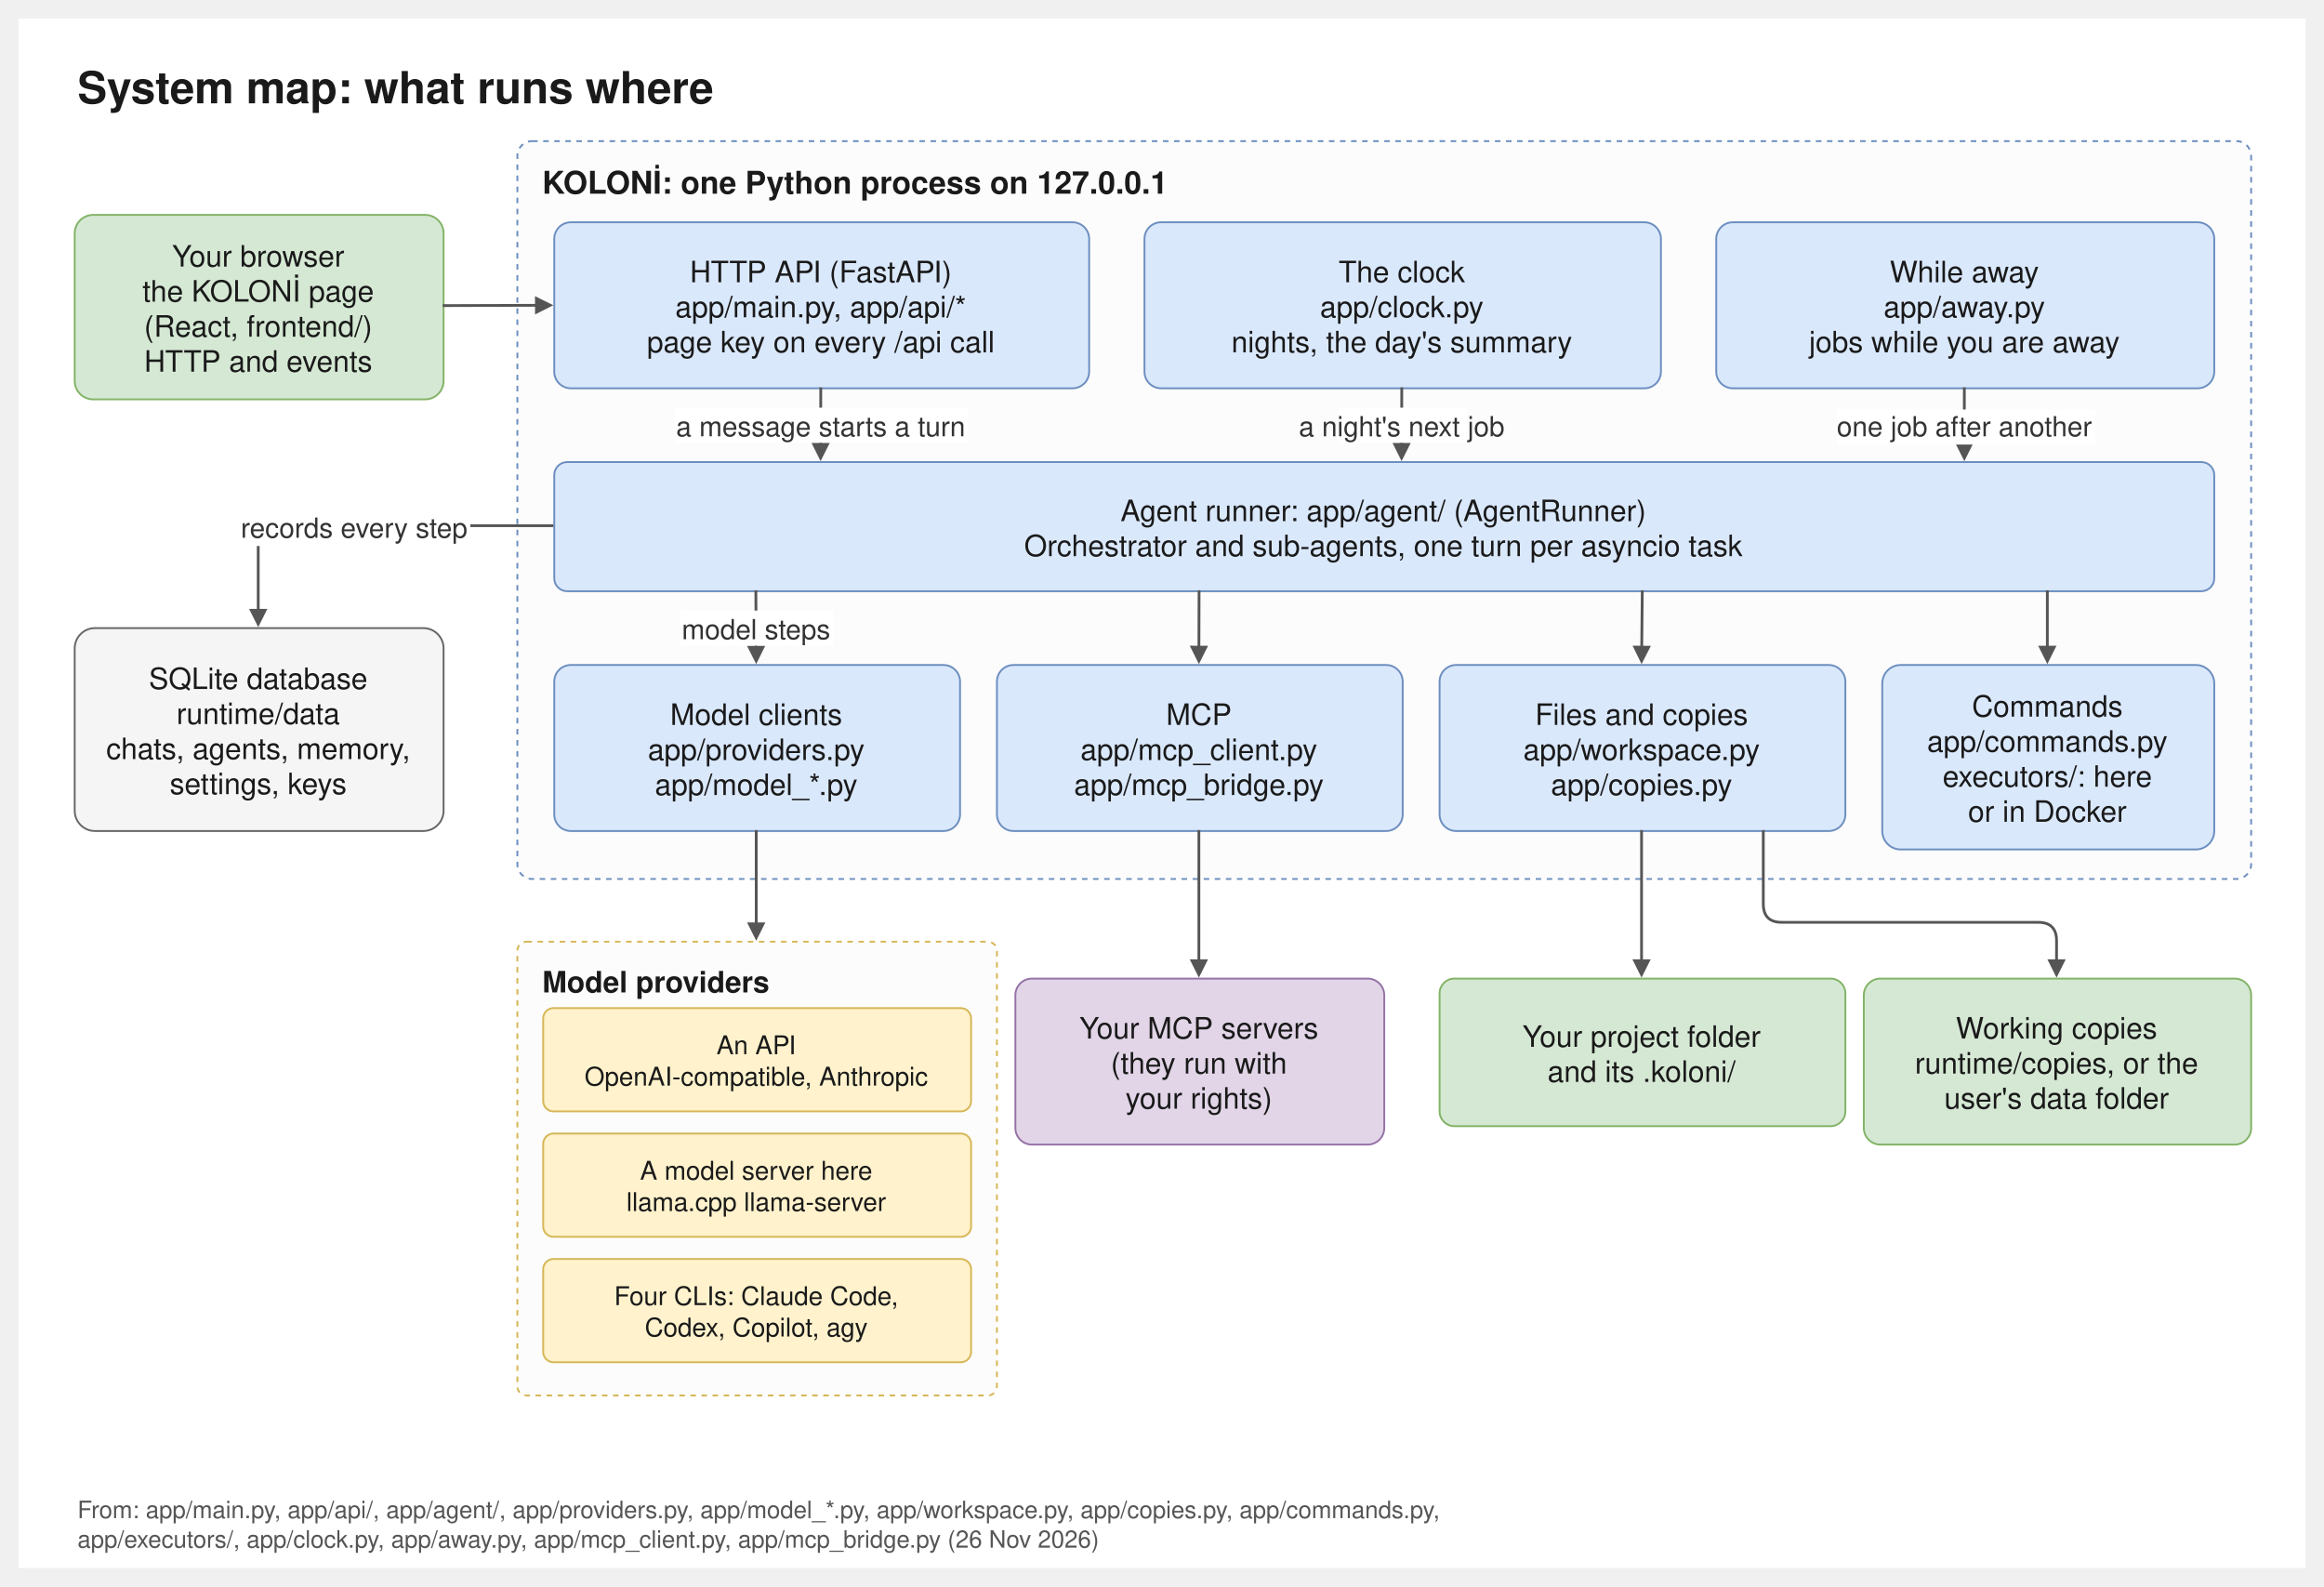
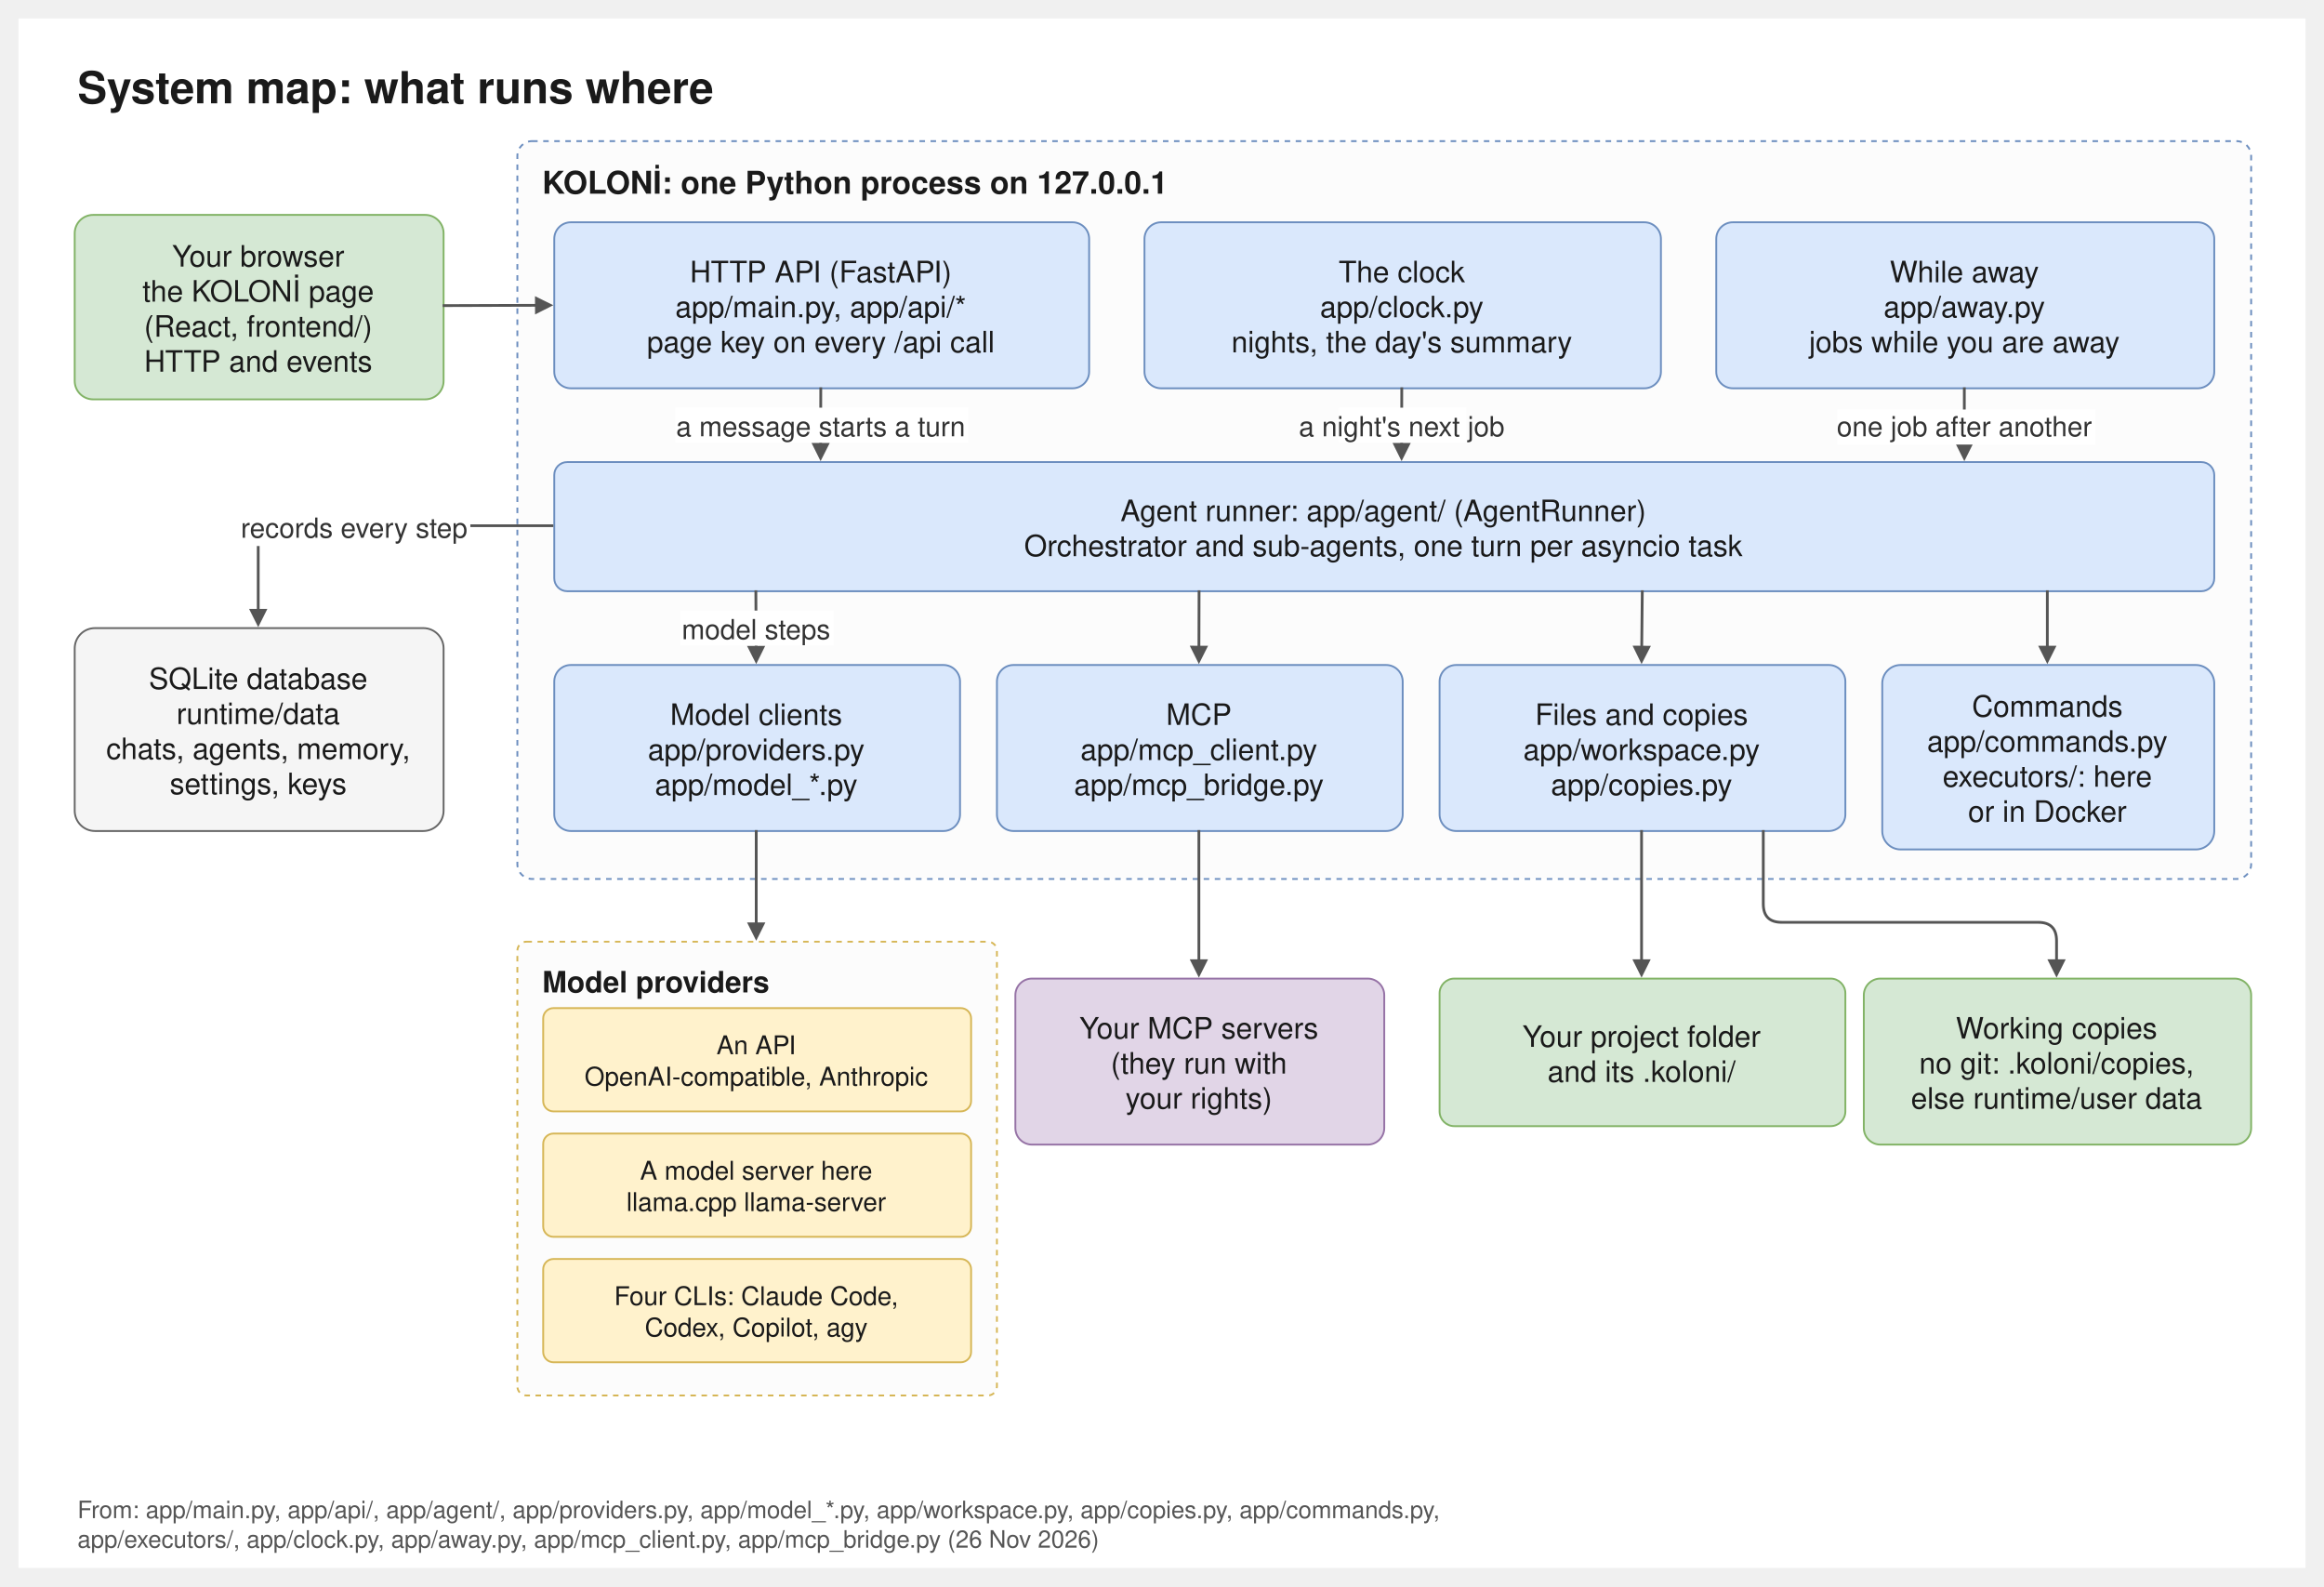
<svg xmlns="http://www.w3.org/2000/svg" style="background: transparent; background-color: transparent;" version="1.1" width="1260px" height="860px" viewBox="0 0 1260 860">
  <defs />
  <g>
    <g data-cell-id="0">
      <g data-cell-id="1">
        <g data-cell-id="backdrop">
          <g>
            <rect x="10" y="10" width="1240" height="840" fill="#ffffff" stroke="none" pointer-events="all" style="fill: light-dark(rgb(255, 255, 255), rgb(18, 18, 18));" />
          </g>
        </g>
        <g data-cell-id="title">
          <g>
            <rect x="40" y="26" width="1180" height="36" fill="none" stroke="none" pointer-events="all" />
          </g>
          <g>
            <g fill="#1a1a1a" font-family="Helvetica" font-weight="bold" text-anchor="start" font-size="24px" style="fill: light-dark(rgb(26, 26, 26), rgb(215, 215, 215));">
              <text x="42" y="56">System map: what runs where</text>
            </g>
          </g>
        </g>
        <g data-cell-id="page">
          <g transform="translate(0.5,0.5)">
            <rect x="40" y="116" width="200" height="100" rx="10" ry="10" fill="#d5e8d4" stroke="#82b366" pointer-events="all" style="fill: light-dark(rgb(213, 232, 212), rgb(31, 47, 30)); stroke: light-dark(rgb(130, 179, 102), rgb(68, 110, 44));" />
          </g>
          <g>
            <g fill="#1a1a1a" font-family="Helvetica" text-anchor="middle" font-size="16px" style="fill: light-dark(rgb(26, 26, 26), rgb(215, 215, 215));">
              <text x="140" y="144.5">Your browser</text>
              <text x="140" y="163.5">the KOLONİ page</text>
              <text x="140" y="182.5">(React, frontend/)</text>
              <text x="140" y="201.5">HTTP and events</text>
            </g>
          </g>
        </g>
        <g data-cell-id="db">
          <g transform="translate(0.5,0.5)">
            <rect x="40" y="340" width="200" height="110" rx="11" ry="11" fill="#f5f5f5" stroke="#666666" pointer-events="all" style="fill: light-dark(rgb(245, 245, 245), rgb(26, 26, 26)); stroke: light-dark(rgb(102, 102, 102), rgb(149, 149, 149));" />
          </g>
          <g>
            <g fill="#1a1a1a" font-family="Helvetica" text-anchor="middle" font-size="16px" style="fill: light-dark(rgb(26, 26, 26), rgb(215, 215, 215));">
              <text x="140" y="373.5">SQLite database</text>
              <text x="140" y="392.5">runtime/data</text>
              <text x="140" y="411.5">chats, agents, memory,</text>
              <text x="140" y="430.5">settings, keys</text>
            </g>
          </g>
        </g>
        <g data-cell-id="proc">
          <g transform="translate(0.5,0.5)">
            <rect x="280" y="76" width="940" height="400" rx="8" ry="8" fill="#fcfcfc" stroke="#6c8ebf" stroke-dasharray="3 3" pointer-events="all" style="fill: light-dark(rgb(252, 252, 252), rgb(20, 20, 20)); stroke: light-dark(rgb(108, 142, 191), rgb(92, 121, 163));" />
          </g>
          <g>
            <g fill="#1a1a1a" font-family="Helvetica" font-weight="bold" text-anchor="start" font-size="17px" style="fill: light-dark(rgb(26, 26, 26), rgb(215, 215, 215));">
              <text x="294" y="105">KOLONİ: one Python process on 127.0.0.1</text>
            </g>
          </g>
        </g>
        <g data-cell-id="api">
          <g transform="translate(0.5,0.5)">
            <rect x="300" y="120" width="290" height="90" rx="9" ry="9" fill="#dae8fc" stroke="#6c8ebf" pointer-events="all" style="fill: light-dark(rgb(218, 232, 252), rgb(29, 41, 59)); stroke: light-dark(rgb(108, 142, 191), rgb(92, 121, 163));" />
          </g>
          <g>
            <g fill="#1a1a1a" font-family="Helvetica" text-anchor="middle" font-size="16px" style="fill: light-dark(rgb(26, 26, 26), rgb(215, 215, 215));">
              <text x="445" y="153">HTTP API (FastAPI)</text>
              <text x="445" y="172">app/main.py, app/api/*</text>
              <text x="445" y="191">page key on every /api call</text>
            </g>
          </g>
        </g>
        <g data-cell-id="trig">
          <g transform="translate(0.5,0.5)">
            <rect x="620" y="120" width="280" height="90" rx="9" ry="9" fill="#dae8fc" stroke="#6c8ebf" pointer-events="all" style="fill: light-dark(rgb(218, 232, 252), rgb(29, 41, 59)); stroke: light-dark(rgb(108, 142, 191), rgb(92, 121, 163));" />
          </g>
          <g>
            <g fill="#1a1a1a" font-family="Helvetica" text-anchor="middle" font-size="16px" style="fill: light-dark(rgb(26, 26, 26), rgb(215, 215, 215));">
              <text x="760" y="153">The clock</text>
              <text x="760" y="172">app/clock.py</text>
              <text x="760" y="191">nights, the day's summary</text>
            </g>
          </g>
        </g>
        <g data-cell-id="night">
          <g transform="translate(0.5,0.5)">
            <rect x="930" y="120" width="270" height="90" rx="9" ry="9" fill="#dae8fc" stroke="#6c8ebf" pointer-events="all" style="fill: light-dark(rgb(218, 232, 252), rgb(29, 41, 59)); stroke: light-dark(rgb(108, 142, 191), rgb(92, 121, 163));" />
          </g>
          <g>
            <g fill="#1a1a1a" font-family="Helvetica" text-anchor="middle" font-size="16px" style="fill: light-dark(rgb(26, 26, 26), rgb(215, 215, 215));">
              <text x="1065" y="153">While away</text>
              <text x="1065" y="172">app/away.py</text>
              <text x="1065" y="191">jobs while you are away</text>
            </g>
          </g>
        </g>
        <g data-cell-id="run">
          <g transform="translate(0.5,0.5)">
            <rect x="300" y="250" width="900" height="70" rx="7" ry="7" fill="#dae8fc" stroke="#6c8ebf" pointer-events="all" style="fill: light-dark(rgb(218, 232, 252), rgb(29, 41, 59)); stroke: light-dark(rgb(108, 142, 191), rgb(92, 121, 163));" />
          </g>
          <g>
            <g fill="#1a1a1a" font-family="Helvetica" text-anchor="middle" font-size="16px" style="fill: light-dark(rgb(26, 26, 26), rgb(215, 215, 215));">
              <text x="750" y="282.5">Agent runner: app/agent/ (AgentRunner)</text>
              <text x="750" y="301.5">Orchestrator and sub-agents, one turn per asyncio task</text>
            </g>
          </g>
        </g>
        <g data-cell-id="models">
          <g transform="translate(0.5,0.5)">
            <rect x="300" y="360" width="220" height="90" rx="9" ry="9" fill="#dae8fc" stroke="#6c8ebf" pointer-events="all" style="fill: light-dark(rgb(218, 232, 252), rgb(29, 41, 59)); stroke: light-dark(rgb(108, 142, 191), rgb(92, 121, 163));" />
          </g>
          <g>
            <g fill="#1a1a1a" font-family="Helvetica" text-anchor="middle" font-size="16px" style="fill: light-dark(rgb(26, 26, 26), rgb(215, 215, 215));">
              <text x="410" y="393">Model clients</text>
              <text x="410" y="412">app/providers.py</text>
              <text x="410" y="431">app/model_*.py</text>
            </g>
          </g>
        </g>
        <g data-cell-id="mcp">
          <g transform="translate(0.5,0.5)">
            <rect x="540" y="360" width="220" height="90" rx="9" ry="9" fill="#dae8fc" stroke="#6c8ebf" pointer-events="all" style="fill: light-dark(rgb(218, 232, 252), rgb(29, 41, 59)); stroke: light-dark(rgb(108, 142, 191), rgb(92, 121, 163));" />
          </g>
          <g>
            <g fill="#1a1a1a" font-family="Helvetica" text-anchor="middle" font-size="16px" style="fill: light-dark(rgb(26, 26, 26), rgb(215, 215, 215));">
              <text x="650" y="393">MCP</text>
              <text x="650" y="412">app/mcp_client.py</text>
              <text x="650" y="431">app/mcp_bridge.py</text>
            </g>
          </g>
        </g>
        <g data-cell-id="ws">
          <g transform="translate(0.5,0.5)">
            <rect x="780" y="360" width="220" height="90" rx="9" ry="9" fill="#dae8fc" stroke="#6c8ebf" pointer-events="all" style="fill: light-dark(rgb(218, 232, 252), rgb(29, 41, 59)); stroke: light-dark(rgb(108, 142, 191), rgb(92, 121, 163));" />
          </g>
          <g>
            <g fill="#1a1a1a" font-family="Helvetica" text-anchor="middle" font-size="16px" style="fill: light-dark(rgb(26, 26, 26), rgb(215, 215, 215));">
              <text x="890" y="393">Files and copies</text>
              <text x="890" y="412">app/workspace.py</text>
              <text x="890" y="431">app/copies.py</text>
            </g>
          </g>
        </g>
        <g data-cell-id="cmd">
          <g transform="translate(0.5,0.5)">
            <rect x="1020" y="360" width="180" height="100" rx="10" ry="10" fill="#dae8fc" stroke="#6c8ebf" pointer-events="all" style="fill: light-dark(rgb(218, 232, 252), rgb(29, 41, 59)); stroke: light-dark(rgb(108, 142, 191), rgb(92, 121, 163));" />
          </g>
          <g>
            <g fill="#1a1a1a" font-family="Helvetica" text-anchor="middle" font-size="16px" style="fill: light-dark(rgb(26, 26, 26), rgb(215, 215, 215));">
              <text x="1110" y="388.5">Commands</text>
              <text x="1110" y="407.5">app/commands.py</text>
              <text x="1110" y="426.5">executors/: here</text>
              <text x="1110" y="445.5">or in Docker</text>
            </g>
          </g>
        </g>
        <g data-cell-id="prov">
          <g transform="translate(0.5,0.5)">
            <rect x="280" y="510" width="260" height="246" rx="4.92" ry="4.92" fill="#fcfcfc" stroke="#d6b656" stroke-dasharray="3 3" pointer-events="all" style="fill: light-dark(rgb(252, 252, 252), rgb(20, 20, 20)); stroke: light-dark(rgb(214, 182, 86), rgb(109, 81, 0));" />
          </g>
          <g>
            <g fill="#1a1a1a" font-family="Helvetica" font-weight="bold" text-anchor="start" font-size="16px" style="fill: light-dark(rgb(26, 26, 26), rgb(215, 215, 215));">
              <text x="294" y="538">Model providers</text>
            </g>
          </g>
        </g>
        <g data-cell-id="p_api">
          <g transform="translate(0.5,0.5)">
            <rect x="294" y="546" width="232" height="56" rx="5.6" ry="5.6" fill="#fff2cc" stroke="#d6b656" pointer-events="all" style="fill: light-dark(rgb(255, 242, 204), rgb(40, 29, 0)); stroke: light-dark(rgb(214, 182, 86), rgb(109, 81, 0));" />
          </g>
          <g>
            <g fill="#1a1a1a" font-family="Helvetica" text-anchor="middle" font-size="14px" style="fill: light-dark(rgb(26, 26, 26), rgb(215, 215, 215));">
              <text x="410" y="571.5">An API</text>
              <text x="410" y="588.5">OpenAI-compatible, Anthropic</text>
            </g>
          </g>
        </g>
        <g data-cell-id="p_local">
          <g transform="translate(0.5,0.5)">
            <rect x="294" y="614" width="232" height="56" rx="5.6" ry="5.6" fill="#fff2cc" stroke="#d6b656" pointer-events="all" style="fill: light-dark(rgb(255, 242, 204), rgb(40, 29, 0)); stroke: light-dark(rgb(214, 182, 86), rgb(109, 81, 0));" />
          </g>
          <g>
            <g fill="#1a1a1a" font-family="Helvetica" text-anchor="middle" font-size="14px" style="fill: light-dark(rgb(26, 26, 26), rgb(215, 215, 215));">
              <text x="410" y="639.5">A model server here</text>
              <text x="410" y="656.5">llama.cpp llama-server</text>
            </g>
          </g>
        </g>
        <g data-cell-id="p_cli">
          <g transform="translate(0.5,0.5)">
            <rect x="294" y="682" width="232" height="56" rx="5.6" ry="5.6" fill="#fff2cc" stroke="#d6b656" pointer-events="all" style="fill: light-dark(rgb(255, 242, 204), rgb(40, 29, 0)); stroke: light-dark(rgb(214, 182, 86), rgb(109, 81, 0));" />
          </g>
          <g>
            <g fill="#1a1a1a" font-family="Helvetica" text-anchor="middle" font-size="14px" style="fill: light-dark(rgb(26, 26, 26), rgb(215, 215, 215));">
              <text x="410" y="707.5">Four CLIs: Claude Code,</text>
              <text x="410" y="724.5">Codex, Copilot, agy</text>
            </g>
          </g>
        </g>
        <g data-cell-id="srv">
          <g transform="translate(0.5,0.5)">
            <rect x="550" y="530" width="200" height="90" rx="9" ry="9" fill="#e1d5e7" stroke="#9673a6" pointer-events="all" style="fill: light-dark(rgb(225, 213, 231), rgb(57, 47, 63)); stroke: light-dark(rgb(150, 115, 166), rgb(149, 119, 163));" />
          </g>
          <g>
            <g fill="#1a1a1a" font-family="Helvetica" text-anchor="middle" font-size="16px" style="fill: light-dark(rgb(26, 26, 26), rgb(215, 215, 215));">
              <text x="650" y="563">Your MCP servers</text>
              <text x="650" y="582">(they run with</text>
              <text x="650" y="601">your rights)</text>
            </g>
          </g>
        </g>
        <g data-cell-id="proj">
          <g transform="translate(0.5,0.5)">
            <rect x="780" y="530" width="220" height="80" rx="8" ry="8" fill="#d5e8d4" stroke="#82b366" pointer-events="all" style="fill: light-dark(rgb(213, 232, 212), rgb(31, 47, 30)); stroke: light-dark(rgb(130, 179, 102), rgb(68, 110, 44));" />
          </g>
          <g>
            <g fill="#1a1a1a" font-family="Helvetica" text-anchor="middle" font-size="16px" style="fill: light-dark(rgb(26, 26, 26), rgb(215, 215, 215));">
              <text x="890" y="567.5">Your project folder</text>
              <text x="890" y="586.5">and its .koloni/</text>
            </g>
          </g>
        </g>
        <g data-cell-id="copies">
          <g transform="translate(0.5,0.5)">
            <rect x="1010" y="530" width="210" height="90" rx="9" ry="9" fill="#d5e8d4" stroke="#82b366" pointer-events="all" style="fill: light-dark(rgb(213, 232, 212), rgb(31, 47, 30)); stroke: light-dark(rgb(130, 179, 102), rgb(68, 110, 44));" />
          </g>
          <g>
            <g fill="#1a1a1a" font-family="Helvetica" text-anchor="middle" font-size="16px" style="fill: light-dark(rgb(26, 26, 26), rgb(215, 215, 215));">
              <text x="1115" y="563">Working copies</text>
-               <text x="1115" y="582">runtime/copies, or the</text>
-               <text x="1115" y="601">user's data folder</text>
+               <text x="1115" y="582">no git: .koloni/copies,</text>
+               <text x="1115" y="601">else runtime/user data</text>
            </g>
          </g>
        </g>
        <g data-cell-id="e20">
          <g>
            <path d="M 240 165.67 L 290.82 165.51" fill="none" stroke="#555555" stroke-width="1.5" stroke-miterlimit="10" pointer-events="stroke" style="stroke: light-dark(rgb(85, 85, 85), rgb(164, 164, 164));" />
            <path d="M 298.32 165.48 L 290.84 169.26 L 290.81 161.76 Z" fill="#555555" stroke="#555555" stroke-width="1.5" stroke-miterlimit="10" pointer-events="all" style="fill: light-dark(rgb(85, 85, 85), rgb(164, 164, 164)); stroke: light-dark(rgb(85, 85, 85), rgb(164, 164, 164));" />
          </g>
        </g>
        <g data-cell-id="e21">
          <g>
            <path d="M 445 210 L 444.92 240.82" fill="none" stroke="#555555" stroke-width="1.5" stroke-miterlimit="10" pointer-events="stroke" style="stroke: light-dark(rgb(85, 85, 85), rgb(164, 164, 164));" />
            <path d="M 444.9 248.32 L 441.17 240.81 L 448.67 240.83 Z" fill="#555555" stroke="#555555" stroke-width="1.5" stroke-miterlimit="10" pointer-events="all" style="fill: light-dark(rgb(85, 85, 85), rgb(164, 164, 164)); stroke: light-dark(rgb(85, 85, 85), rgb(164, 164, 164));" />
          </g>
          <g>
            <g fill="#333333" font-family="Helvetica" text-anchor="middle" font-size="15px" style="fill: light-dark(rgb(51, 51, 51), rgb(193, 193, 193));">
              <rect fill="#ffffff" stroke="none" x="366" y="221" width="159" height="19" stroke-width="0" style="fill: light-dark(rgb(255, 255, 255), rgb(18, 18, 18));" />
              <text x="444.95" y="236.5">a message starts a turn</text>
            </g>
          </g>
        </g>
        <g data-cell-id="e22">
          <g>
            <path d="M 760 210 L 759.92 240.82" fill="none" stroke="#555555" stroke-width="1.5" stroke-miterlimit="10" pointer-events="stroke" style="stroke: light-dark(rgb(85, 85, 85), rgb(164, 164, 164));" />
            <path d="M 759.9 248.32 L 756.17 240.81 L 763.67 240.83 Z" fill="#555555" stroke="#555555" stroke-width="1.5" stroke-miterlimit="10" pointer-events="all" style="fill: light-dark(rgb(85, 85, 85), rgb(164, 164, 164)); stroke: light-dark(rgb(85, 85, 85), rgb(164, 164, 164));" />
          </g>
          <g>
            <g fill="#333333" font-family="Helvetica" text-anchor="middle" font-size="15px" style="fill: light-dark(rgb(51, 51, 51), rgb(193, 193, 193));">
              <rect fill="#ffffff" stroke="none" x="726" y="221" width="69" height="19" stroke-width="0" style="fill: light-dark(rgb(255, 255, 255), rgb(18, 18, 18));" />
              <text x="759.95" y="236.5">a night's next job</text>
            </g>
          </g>
        </g>
        <g data-cell-id="e23">
          <g>
            <path d="M 1065 210 L 1065 240.82" fill="none" stroke="#555555" stroke-width="1.5" stroke-miterlimit="10" pointer-events="stroke" style="stroke: light-dark(rgb(85, 85, 85), rgb(164, 164, 164));" />
            <path d="M 1065 248.32 L 1061.25 240.82 L 1068.75 240.82 Z" fill="#555555" stroke="#555555" stroke-width="1.5" stroke-miterlimit="10" pointer-events="all" style="fill: light-dark(rgb(85, 85, 85), rgb(164, 164, 164)); stroke: light-dark(rgb(85, 85, 85), rgb(164, 164, 164));" />
          </g>
          <g>
            <g fill="#333333" font-family="Helvetica" text-anchor="middle" font-size="15px" style="fill: light-dark(rgb(51, 51, 51), rgb(193, 193, 193));">
              <rect fill="#ffffff" stroke="none" x="996" y="222" width="140" height="19" stroke-width="0" style="fill: light-dark(rgb(255, 255, 255), rgb(18, 18, 18));" />
              <text x="1065" y="236.5">one job after another</text>
            </g>
          </g>
        </g>
        <g data-cell-id="e24">
          <g>
            <path d="M 300 285 L 150 285 Q 140 285 140 295 L 140 330.82" fill="none" stroke="#555555" stroke-width="1.5" stroke-miterlimit="10" pointer-events="stroke" style="stroke: light-dark(rgb(85, 85, 85), rgb(164, 164, 164));" />
            <path d="M 140 338.32 L 136.25 330.82 L 143.75 330.82 Z" fill="#555555" stroke="#555555" stroke-width="1.5" stroke-miterlimit="10" pointer-events="all" style="fill: light-dark(rgb(85, 85, 85), rgb(164, 164, 164)); stroke: light-dark(rgb(85, 85, 85), rgb(164, 164, 164));" />
          </g>
          <g>
            <g fill="#333333" font-family="Helvetica" text-anchor="middle" font-size="15px" style="fill: light-dark(rgb(51, 51, 51), rgb(193, 193, 193));">
              <rect fill="#ffffff" stroke="none" x="130" y="277" width="125" height="19" stroke-width="0" style="fill: light-dark(rgb(255, 255, 255), rgb(18, 18, 18));" />
              <text x="192" y="291.5">records every step</text>
            </g>
          </g>
        </g>
        <g data-cell-id="e25">
          <g>
            <path d="M 409.8 320 L 409.95 350.82" fill="none" stroke="#555555" stroke-width="1.5" stroke-miterlimit="10" pointer-events="stroke" style="stroke: light-dark(rgb(85, 85, 85), rgb(164, 164, 164));" />
            <path d="M 409.99 358.32 L 406.2 350.84 L 413.7 350.8 Z" fill="#555555" stroke="#555555" stroke-width="1.5" stroke-miterlimit="10" pointer-events="all" style="fill: light-dark(rgb(85, 85, 85), rgb(164, 164, 164)); stroke: light-dark(rgb(85, 85, 85), rgb(164, 164, 164));" />
          </g>
          <g>
            <g fill="#333333" font-family="Helvetica" text-anchor="middle" font-size="15px" style="fill: light-dark(rgb(51, 51, 51), rgb(193, 193, 193));">
              <rect fill="#ffffff" stroke="none" x="369" y="331" width="83" height="19" stroke-width="0" style="fill: light-dark(rgb(255, 255, 255), rgb(18, 18, 18));" />
              <text x="409.9" y="346.5">model steps</text>
            </g>
          </g>
        </g>
        <g data-cell-id="e26">
          <g>
            <path d="M 650.1 320 L 650.02 350.82" fill="none" stroke="#555555" stroke-width="1.5" stroke-miterlimit="10" pointer-events="stroke" style="stroke: light-dark(rgb(85, 85, 85), rgb(164, 164, 164));" />
            <path d="M 650 358.32 L 646.27 350.81 L 653.77 350.83 Z" fill="#555555" stroke="#555555" stroke-width="1.5" stroke-miterlimit="10" pointer-events="all" style="fill: light-dark(rgb(85, 85, 85), rgb(164, 164, 164)); stroke: light-dark(rgb(85, 85, 85), rgb(164, 164, 164));" />
          </g>
        </g>
        <g data-cell-id="e27">
          <g>
            <path d="M 890.4 320 L 890.09 350.82" fill="none" stroke="#555555" stroke-width="1.5" stroke-miterlimit="10" pointer-events="stroke" style="stroke: light-dark(rgb(85, 85, 85), rgb(164, 164, 164));" />
            <path d="M 890.02 358.32 L 886.34 350.79 L 893.84 350.86 Z" fill="#555555" stroke="#555555" stroke-width="1.5" stroke-miterlimit="10" pointer-events="all" style="fill: light-dark(rgb(85, 85, 85), rgb(164, 164, 164)); stroke: light-dark(rgb(85, 85, 85), rgb(164, 164, 164));" />
          </g>
        </g>
        <g data-cell-id="e28">
          <g>
            <path d="M 1110 320 L 1110 350.82" fill="none" stroke="#555555" stroke-width="1.5" stroke-miterlimit="10" pointer-events="stroke" style="stroke: light-dark(rgb(85, 85, 85), rgb(164, 164, 164));" />
            <path d="M 1110 358.32 L 1106.25 350.82 L 1113.75 350.82 Z" fill="#555555" stroke="#555555" stroke-width="1.5" stroke-miterlimit="10" pointer-events="all" style="fill: light-dark(rgb(85, 85, 85), rgb(164, 164, 164)); stroke: light-dark(rgb(85, 85, 85), rgb(164, 164, 164));" />
          </g>
        </g>
        <g data-cell-id="e29">
          <g>
            <path d="M 410 450 L 410 500.82" fill="none" stroke="#555555" stroke-width="1.5" stroke-miterlimit="10" pointer-events="stroke" style="stroke: light-dark(rgb(85, 85, 85), rgb(164, 164, 164));" />
            <path d="M 410 508.32 L 406.25 500.82 L 413.75 500.82 Z" fill="#555555" stroke="#555555" stroke-width="1.5" stroke-miterlimit="10" pointer-events="all" style="fill: light-dark(rgb(85, 85, 85), rgb(164, 164, 164)); stroke: light-dark(rgb(85, 85, 85), rgb(164, 164, 164));" />
          </g>
        </g>
        <g data-cell-id="e30">
          <g>
            <path d="M 650 450 L 650 520.82" fill="none" stroke="#555555" stroke-width="1.5" stroke-miterlimit="10" pointer-events="stroke" style="stroke: light-dark(rgb(85, 85, 85), rgb(164, 164, 164));" />
            <path d="M 650 528.32 L 646.25 520.82 L 653.75 520.82 Z" fill="#555555" stroke="#555555" stroke-width="1.5" stroke-miterlimit="10" pointer-events="all" style="fill: light-dark(rgb(85, 85, 85), rgb(164, 164, 164)); stroke: light-dark(rgb(85, 85, 85), rgb(164, 164, 164));" />
          </g>
        </g>
        <g data-cell-id="e31">
          <g>
            <path d="M 890 450 L 890 520.82" fill="none" stroke="#555555" stroke-width="1.5" stroke-miterlimit="10" pointer-events="stroke" style="stroke: light-dark(rgb(85, 85, 85), rgb(164, 164, 164));" />
            <path d="M 890 528.32 L 886.25 520.82 L 893.75 520.82 Z" fill="#555555" stroke="#555555" stroke-width="1.5" stroke-miterlimit="10" pointer-events="all" style="fill: light-dark(rgb(85, 85, 85), rgb(164, 164, 164)); stroke: light-dark(rgb(85, 85, 85), rgb(164, 164, 164));" />
          </g>
        </g>
        <g data-cell-id="e32">
          <g>
            <path d="M 956 450 L 956 490 Q 956 500 966 500 L 1105 500 Q 1115 500 1115 510 L 1115 520.82" fill="none" stroke="#555555" stroke-width="1.5" stroke-miterlimit="10" pointer-events="stroke" style="stroke: light-dark(rgb(85, 85, 85), rgb(164, 164, 164));" />
            <path d="M 1115 528.32 L 1111.25 520.82 L 1118.75 520.82 Z" fill="#555555" stroke="#555555" stroke-width="1.5" stroke-miterlimit="10" pointer-events="all" style="fill: light-dark(rgb(85, 85, 85), rgb(164, 164, 164)); stroke: light-dark(rgb(85, 85, 85), rgb(164, 164, 164));" />
          </g>
        </g>
        <g data-cell-id="footer">
          <g>
            <rect x="40" y="804" width="1180" height="40" fill="none" stroke="none" pointer-events="all" />
          </g>
          <g>
            <g fill="#555555" font-family="Helvetica" text-anchor="start" font-size="13px" style="fill: light-dark(rgb(85, 85, 85), rgb(164, 164, 164));">
              <text x="42" y="823">From: app/main.py, app/api/, app/agent/, app/providers.py, app/model_*.py, app/workspace.py, app/copies.py, app/commands.py,</text>
              <text x="42" y="839">app/executors/, app/clock.py, app/away.py, app/mcp_client.py, app/mcp_bridge.py (26 Nov 2026)</text>
            </g>
          </g>
        </g>
      </g>
    </g>
  </g>
</svg>
